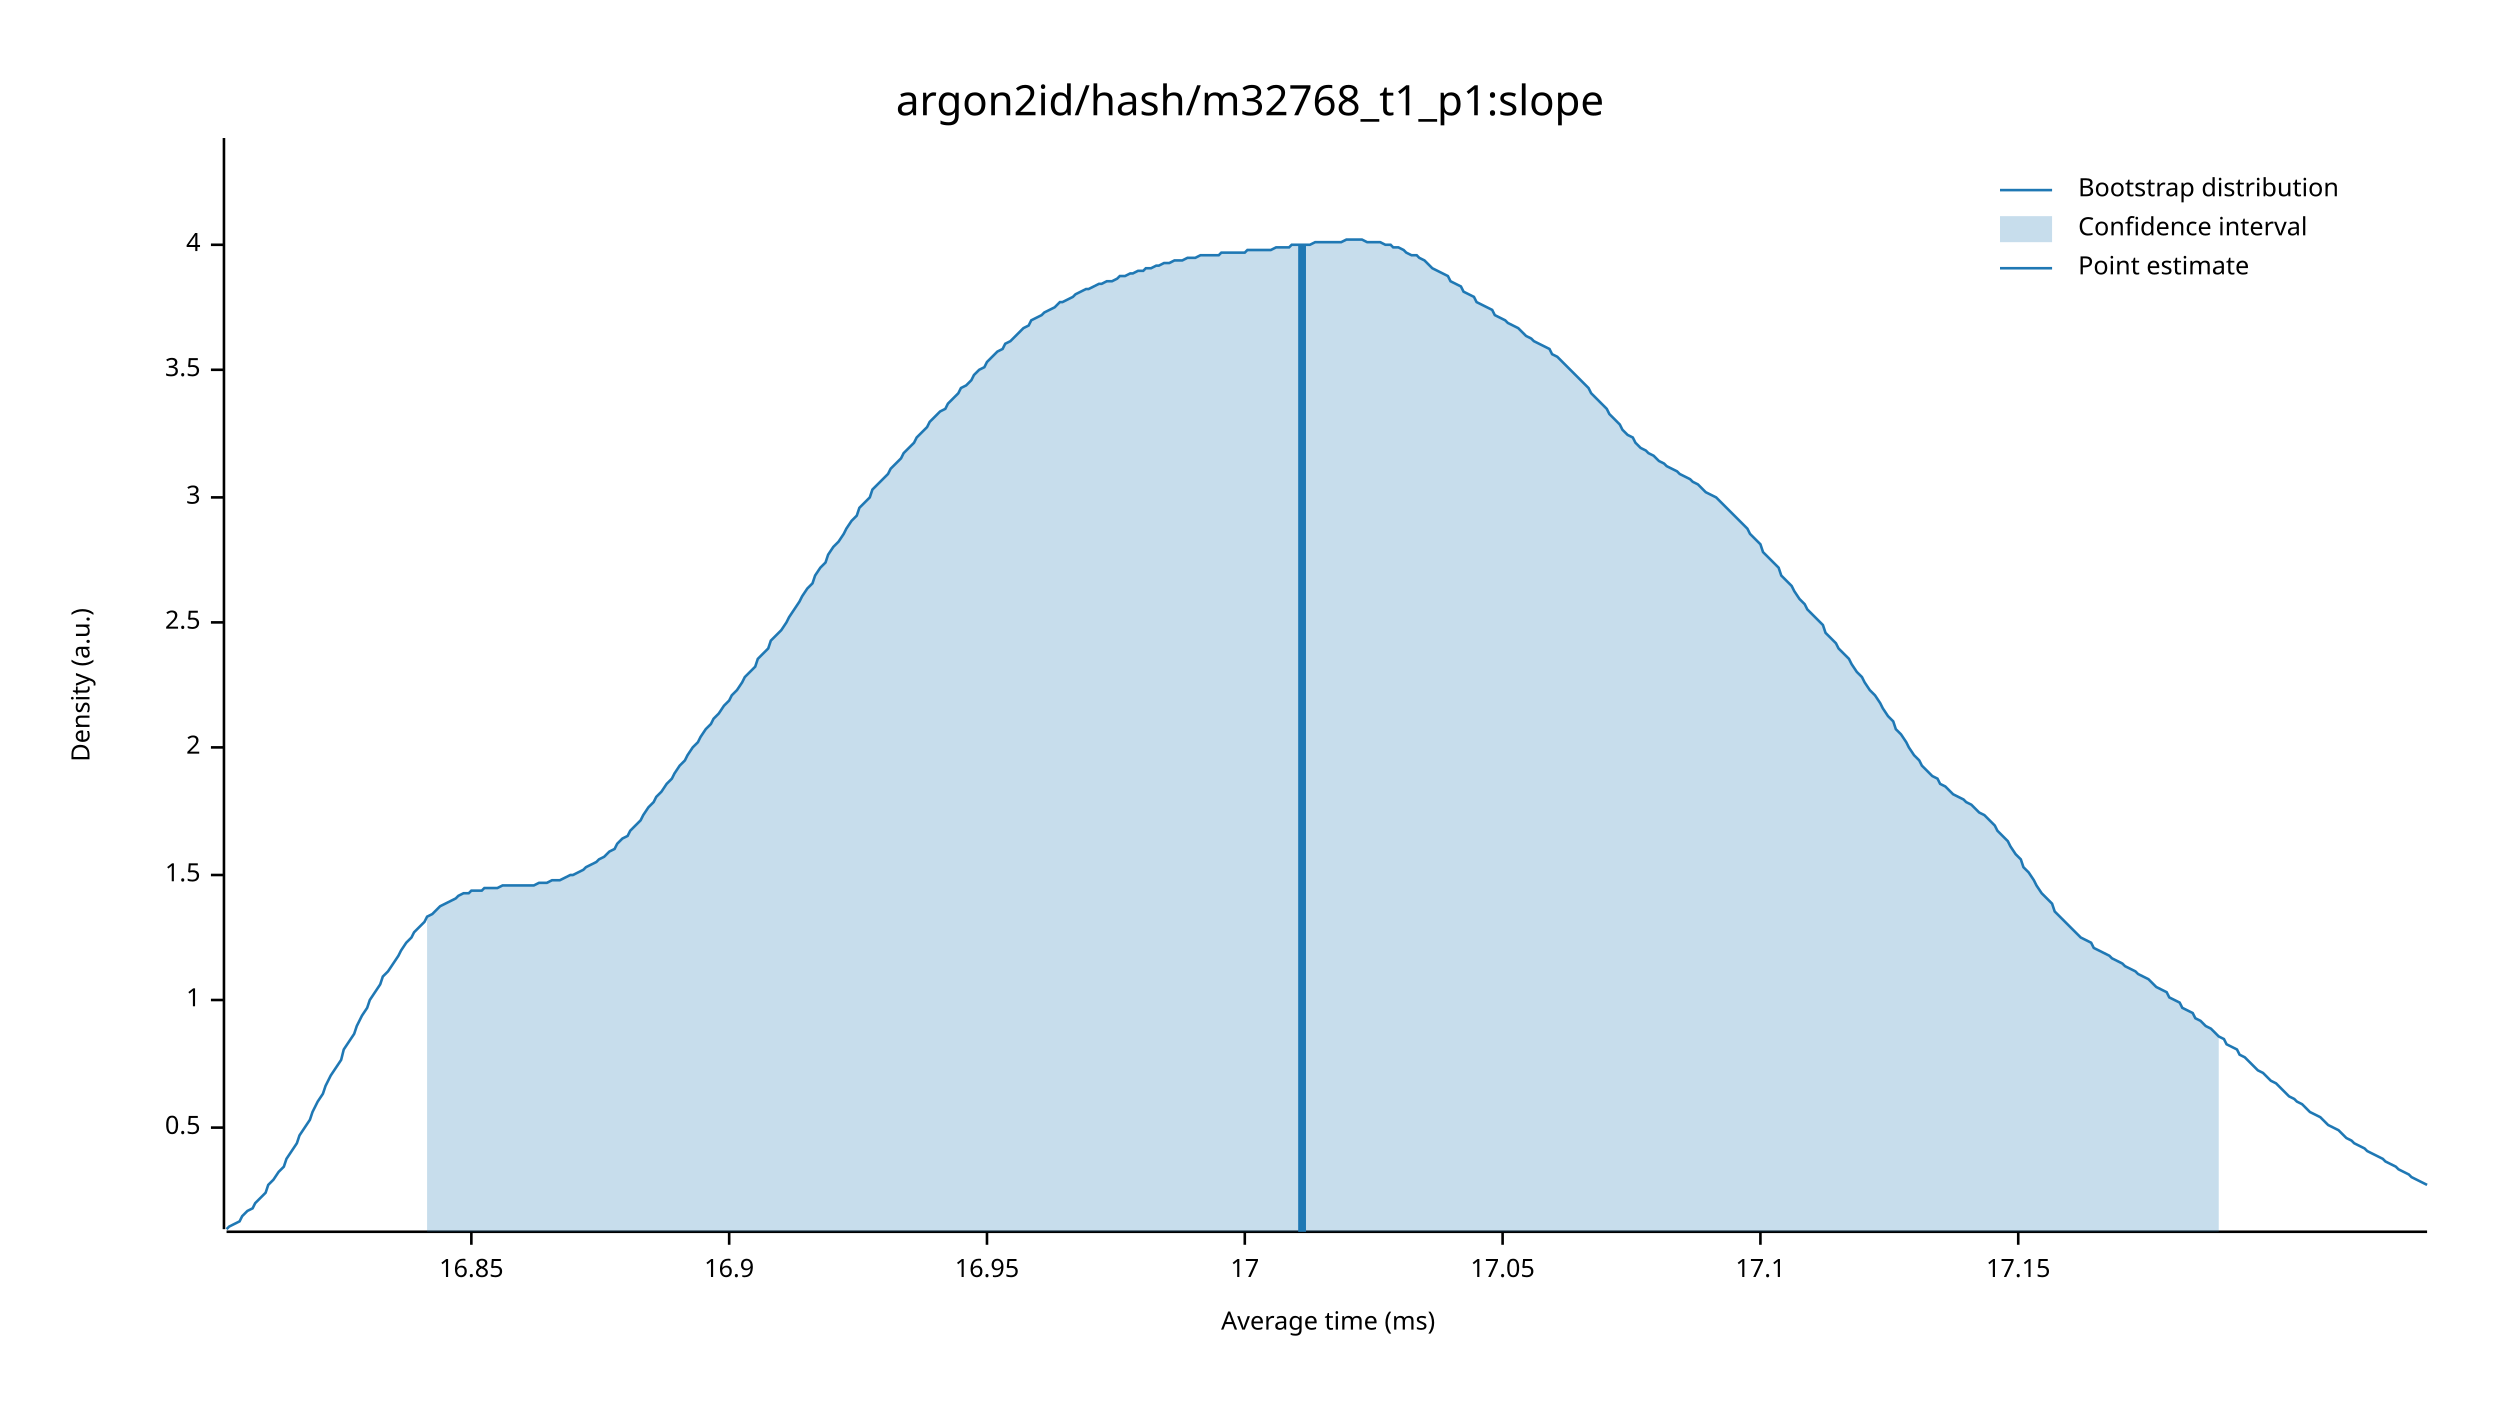
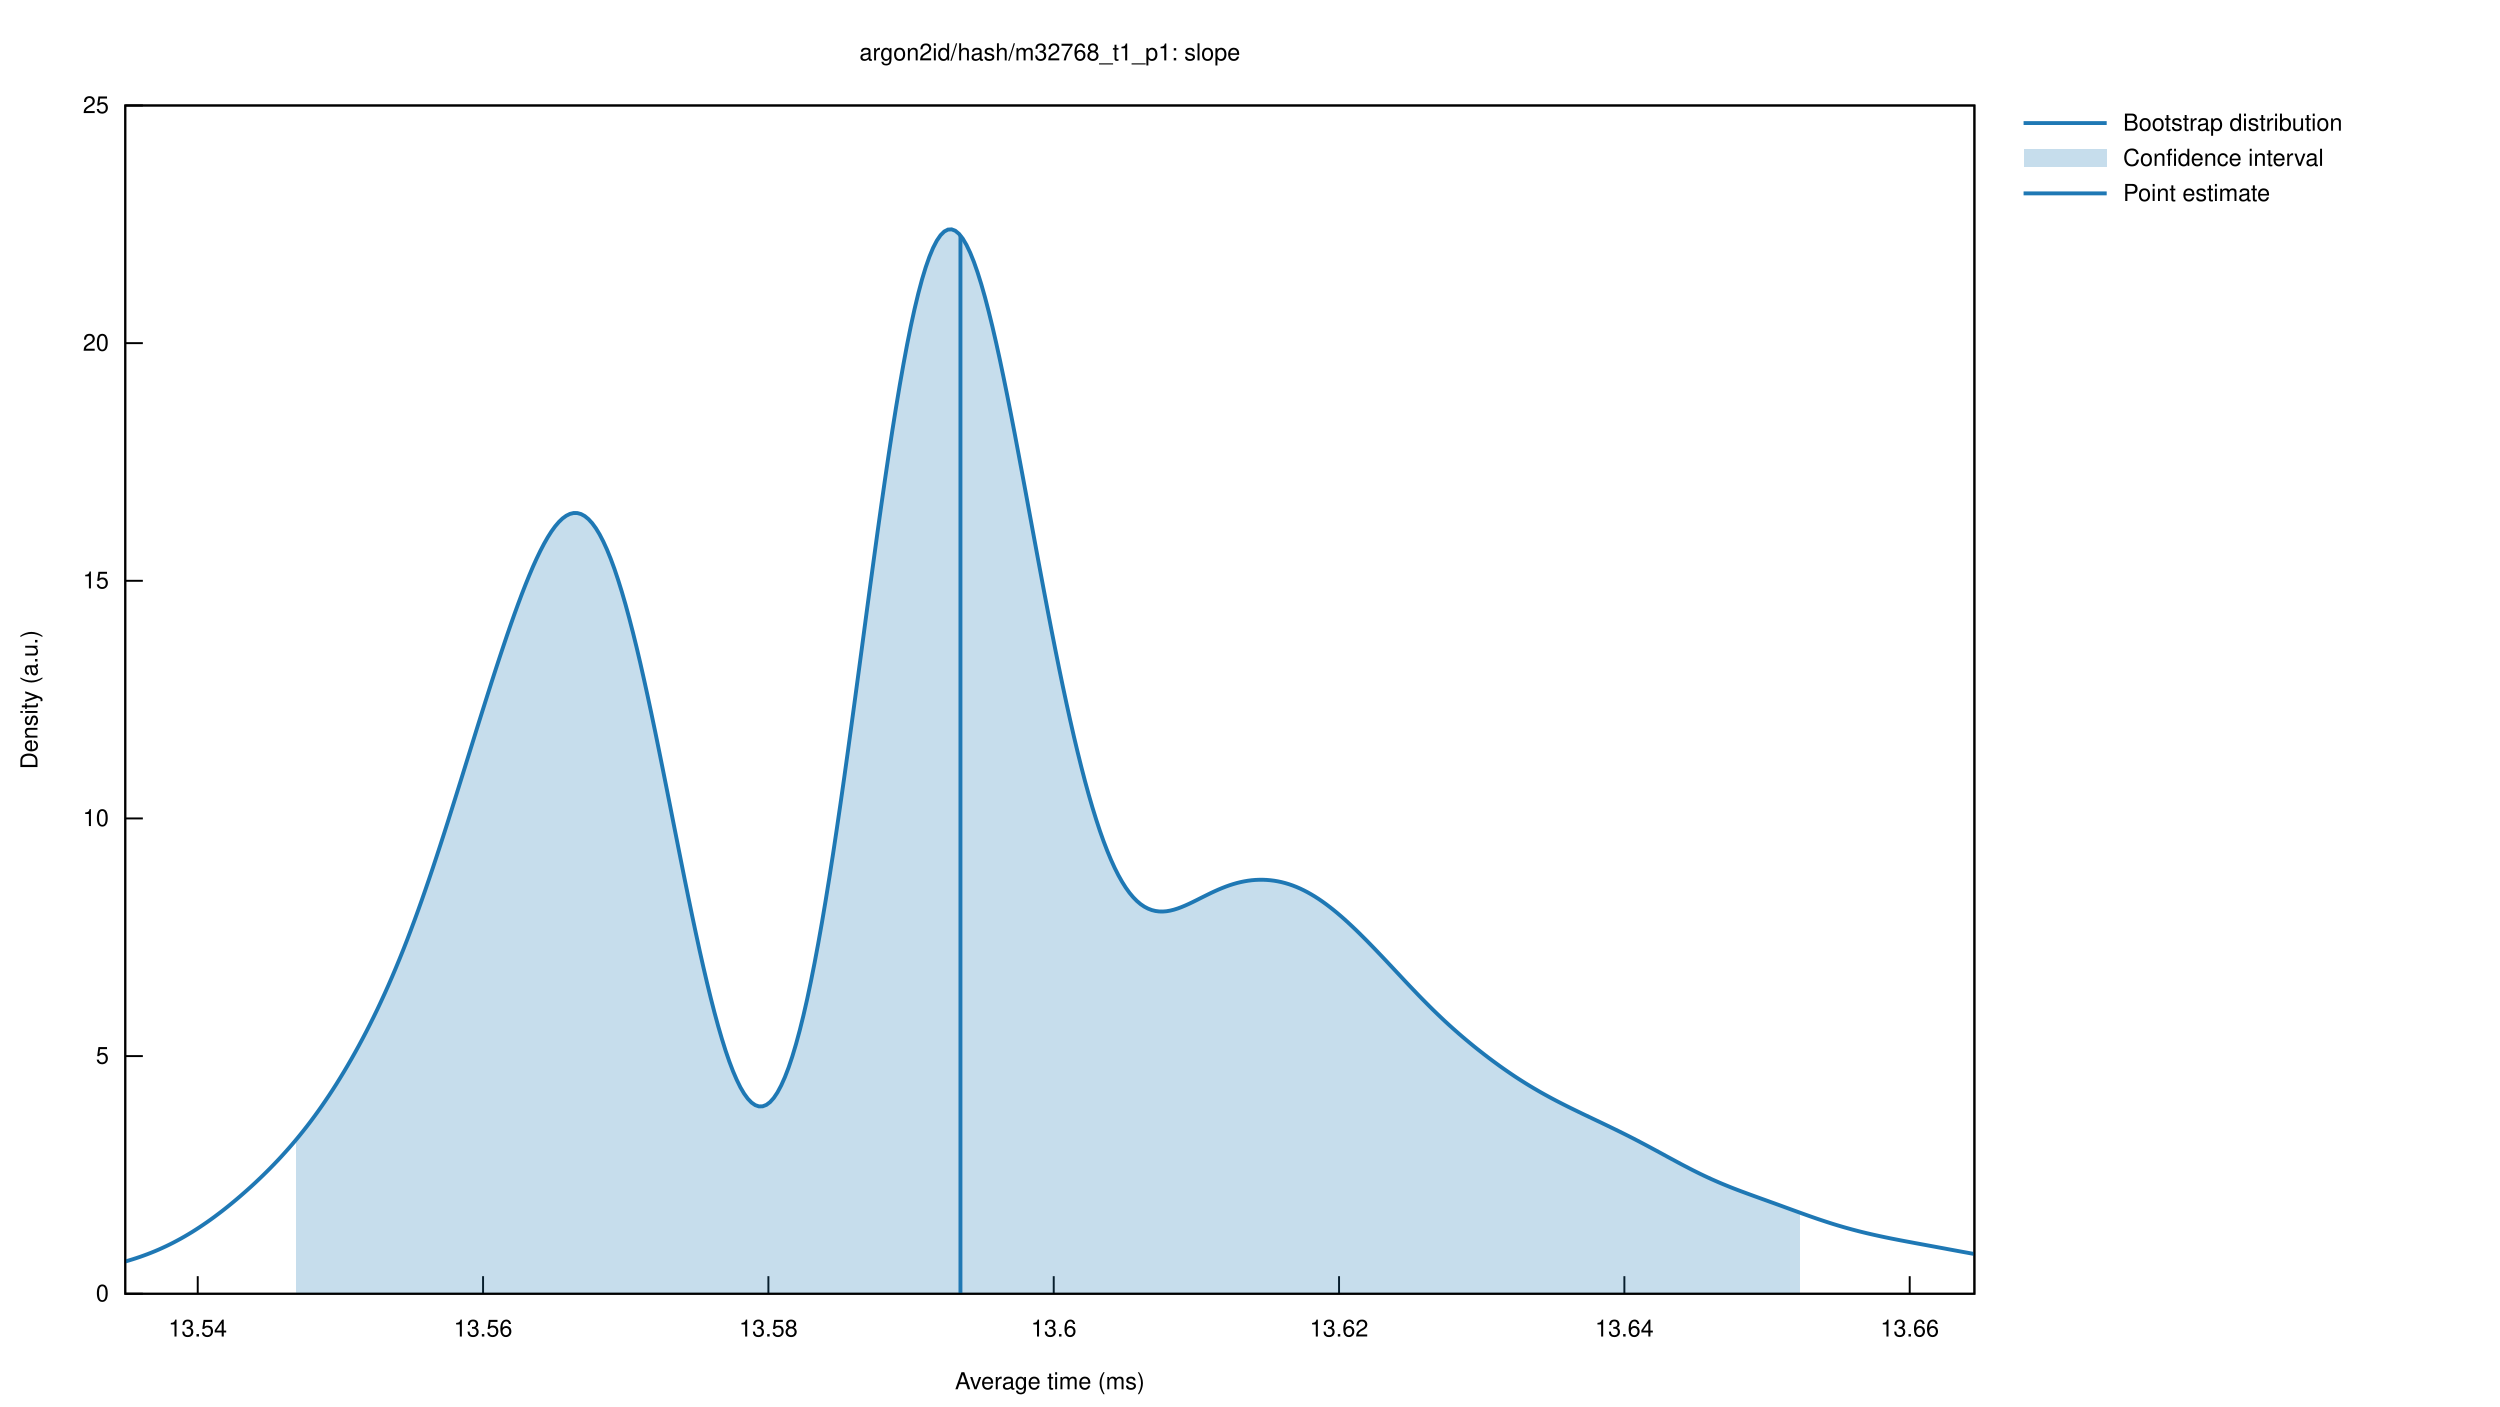
- <svg xmlns="http://www.w3.org/2000/svg" width="960" height="540" viewBox="0 0 960 540">
-   <text x="480" y="32" dy="0.76em" text-anchor="middle" font-family="sans-serif" font-size="16.129" opacity="1" fill="#000000">
- argon2id/hash/m32768_t1_p1:slope
- </text>
-   <text x="27" y="263" dy="0.76em" text-anchor="middle" font-family="sans-serif" font-size="9.677" opacity="1" fill="#000000" transform="rotate(270, 27, 263)">
- Density (a.u.)
- </text>
-   <text x="510" y="513" dy="-0.5ex" text-anchor="middle" font-family="sans-serif" font-size="9.677" opacity="1" fill="#000000">
- Average time (ms)
- </text>
-   <polyline fill="none" opacity="1" stroke="#000000" stroke-width="1" points="86,53 86,472 " />
-   <text x="77" y="433" dy="0.5ex" text-anchor="end" font-family="sans-serif" font-size="9.677" opacity="1" fill="#000000">
- 0.5
- </text>
-   <polyline fill="none" opacity="1" stroke="#000000" stroke-width="1" points="81,433 86,433 " />
-   <text x="77" y="384" dy="0.5ex" text-anchor="end" font-family="sans-serif" font-size="9.677" opacity="1" fill="#000000">
- 1
- </text>
-   <polyline fill="none" opacity="1" stroke="#000000" stroke-width="1" points="81,384 86,384 " />
-   <text x="77" y="336" dy="0.5ex" text-anchor="end" font-family="sans-serif" font-size="9.677" opacity="1" fill="#000000">
- 1.5
- </text>
-   <polyline fill="none" opacity="1" stroke="#000000" stroke-width="1" points="81,336 86,336 " />
-   <text x="77" y="287" dy="0.5ex" text-anchor="end" font-family="sans-serif" font-size="9.677" opacity="1" fill="#000000">
- 2
- </text>
-   <polyline fill="none" opacity="1" stroke="#000000" stroke-width="1" points="81,287 86,287 " />
-   <text x="77" y="239" dy="0.5ex" text-anchor="end" font-family="sans-serif" font-size="9.677" opacity="1" fill="#000000">
- 2.5
- </text>
-   <polyline fill="none" opacity="1" stroke="#000000" stroke-width="1" points="81,239 86,239 " />
-   <text x="77" y="191" dy="0.5ex" text-anchor="end" font-family="sans-serif" font-size="9.677" opacity="1" fill="#000000">
- 3
- </text>
-   <polyline fill="none" opacity="1" stroke="#000000" stroke-width="1" points="81,191 86,191 " />
-   <text x="77" y="142" dy="0.5ex" text-anchor="end" font-family="sans-serif" font-size="9.677" opacity="1" fill="#000000">
- 3.5
- </text>
-   <polyline fill="none" opacity="1" stroke="#000000" stroke-width="1" points="81,142 86,142 " />
-   <text x="77" y="94" dy="0.5ex" text-anchor="end" font-family="sans-serif" font-size="9.677" opacity="1" fill="#000000">
- 4
- </text>
-   <polyline fill="none" opacity="1" stroke="#000000" stroke-width="1" points="81,94 86,94 " />
-   <polyline fill="none" opacity="1" stroke="#000000" stroke-width="1" points="87,473 932,473 " />
-   <text x="181" y="483" dy="0.76em" text-anchor="middle" font-family="sans-serif" font-size="9.677" opacity="1" fill="#000000">
- 16.85
- </text>
-   <polyline fill="none" opacity="1" stroke="#000000" stroke-width="1" points="181,473 181,478 " />
-   <text x="280" y="483" dy="0.76em" text-anchor="middle" font-family="sans-serif" font-size="9.677" opacity="1" fill="#000000">
- 16.9
- </text>
-   <polyline fill="none" opacity="1" stroke="#000000" stroke-width="1" points="280,473 280,478 " />
-   <text x="379" y="483" dy="0.76em" text-anchor="middle" font-family="sans-serif" font-size="9.677" opacity="1" fill="#000000">
- 16.95
- </text>
-   <polyline fill="none" opacity="1" stroke="#000000" stroke-width="1" points="379,473 379,478 " />
-   <text x="478" y="483" dy="0.76em" text-anchor="middle" font-family="sans-serif" font-size="9.677" opacity="1" fill="#000000">
- 17
- </text>
-   <polyline fill="none" opacity="1" stroke="#000000" stroke-width="1" points="478,473 478,478 " />
-   <text x="577" y="483" dy="0.76em" text-anchor="middle" font-family="sans-serif" font-size="9.677" opacity="1" fill="#000000">
- 17.05
- </text>
-   <polyline fill="none" opacity="1" stroke="#000000" stroke-width="1" points="577,473 577,478 " />
-   <text x="676" y="483" dy="0.76em" text-anchor="middle" font-family="sans-serif" font-size="9.677" opacity="1" fill="#000000">
- 17.1
- </text>
-   <polyline fill="none" opacity="1" stroke="#000000" stroke-width="1" points="676,473 676,478 " />
-   <text x="775" y="483" dy="0.76em" text-anchor="middle" font-family="sans-serif" font-size="9.677" opacity="1" fill="#000000">
- 17.15
- </text>
-   <polyline fill="none" opacity="1" stroke="#000000" stroke-width="1" points="775,473 775,478 " />
-   <polyline fill="none" opacity="1" stroke="#1F78B4" stroke-width="1" points="87,472 88,471 90,470 92,469 93,467 95,465 97,464 98,462 100,460 102,458 103,455 105,453 107,450 109,448 110,445 112,442 114,439 115,436 117,433 119,430 120,427 122,423 124,420 125,417 127,413 129,410 131,407 132,403 134,400 136,397 137,394 139,390 141,387 142,384 144,381 146,378 147,375 149,373 151,370 153,367 154,365 156,362 158,360 159,358 161,356 163,354 164,352 166,351 168,349 169,348 171,347 173,346 175,345 176,344 178,343 180,343 181,342 183,342 185,342 186,341 188,341 190,341 191,341 193,340 195,340 197,340 198,340 200,340 202,340 203,340 205,340 207,339 208,339 210,339 212,338 214,338 215,338 217,337 219,336 220,336 222,335 224,334 225,333 227,332 229,331 230,330 232,329 234,327 236,326 237,324 239,322 241,321 242,319 244,317 246,315 247,313 249,310 251,308 252,306 254,304 256,301 258,299 259,297 261,294 263,292 264,290 266,287 268,285 269,283 271,280 273,278 274,276 276,274 278,271 280,269 281,267 283,265 285,262 286,260 288,258 290,256 291,253 293,251 295,249 296,246 298,244 300,242 302,239 303,237 305,234 307,231 308,229 310,226 312,224 313,221 315,218 317,216 318,213 320,210 322,208 324,205 325,203 327,200 329,198 330,195 332,193 334,191 335,188 337,186 339,184 341,182 342,180 344,178 346,176 347,174 349,172 351,170 352,168 354,166 356,164 357,162 359,160 361,158 363,157 364,155 366,153 368,151 369,149 371,148 373,146 374,144 376,142 378,141 379,139 381,137 383,135 385,134 386,132 388,131 390,129 391,128 393,126 395,125 396,123 398,122 400,121 401,120 403,119 405,118 407,116 408,116 410,115 412,114 413,113 415,112 417,111 418,111 420,110 422,109 423,109 425,108 427,108 429,107 430,106 432,106 434,105 435,105 437,104 439,104 440,103 442,103 444,102 445,102 447,101 449,101 451,100 452,100 454,100 456,99 457,99 459,99 461,98 462,98 464,98 466,98 468,98 469,97 471,97 473,97 474,97 476,97 478,97 479,96 481,96 483,96 484,96 486,96 488,96 490,95 491,95 493,95 495,95 496,94 498,94 500,94 501,94 503,94 505,93 506,93 508,93 510,93 512,93 513,93 515,93 517,92 518,92 520,92 522,92 523,92 525,93 527,93 528,93 530,93 532,94 534,94 535,95 537,95 539,96 540,97 542,98 544,98 545,99 547,100 549,102 550,103 552,104 554,105 556,106 557,108 559,109 561,110 562,112 564,113 566,114 567,116 569,117 571,118 573,119 574,121 576,122 578,123 579,124 581,125 583,126 584,127 586,129 588,130 589,131 591,132 593,133 595,134 596,136 598,137 600,139 601,140 603,142 605,144 606,145 608,147 610,149 611,151 613,153 615,155 617,157 618,159 620,161 622,163 623,165 625,167 627,168 628,170 630,172 632,173 633,174 635,175 637,177 639,178 640,179 642,180 644,181 645,182 647,183 649,184 650,185 652,186 654,188 655,189 657,190 659,191 661,193 662,194 664,196 666,198 667,199 669,201 671,203 672,205 674,207 676,209 677,212 679,214 681,216 683,218 684,221 686,223 688,225 689,227 691,230 693,232 694,234 696,236 698,238 700,240 701,243 703,245 705,247 706,249 708,251 710,253 711,255 713,258 715,260 716,262 718,265 720,267 722,270 723,272 725,275 727,277 728,280 730,282 732,285 733,287 735,290 737,292 738,294 740,296 742,298 744,299 745,301 747,302 749,304 750,305 752,306 754,307 755,308 757,309 759,311 760,312 762,313 764,315 766,317 767,319 769,321 771,323 772,325 774,328 776,330 777,333 779,335 781,338 782,340 784,343 786,345 788,347 789,350 791,352 793,354 794,355 796,357 798,359 799,360 801,361 803,362 804,364 806,365 808,366 810,367 811,368 813,369 815,370 816,371 818,372 820,373 821,374 823,375 825,376 827,378 828,379 830,380 832,381 833,383 835,384 837,385 838,387 840,388 842,389 843,391 845,392 847,394 849,395 850,396 852,398 854,399 855,401 857,402 859,403 860,405 862,406 864,408 865,409 867,411 869,412 871,414 872,415 874,416 876,418 877,419 879,421 881,422 882,423 884,424 886,426 887,427 889,428 891,429 893,431 894,432 896,433 898,434 899,435 901,437 903,438 904,439 906,440 908,441 909,442 911,443 913,444 915,445 916,446 918,447 920,448 921,449 923,450 925,451 926,452 928,453 930,454 932,455 " />
-   <polygon opacity="0.25" fill="#1F78B4" points="164,352 166,351 168,349 169,348 171,347 173,346 175,345 176,344 178,343 180,343 181,342 183,342 185,342 186,341 188,341 190,341 191,341 193,340 195,340 197,340 198,340 200,340 202,340 203,340 205,340 207,339 208,339 210,339 212,338 214,338 215,338 217,337 219,336 220,336 222,335 224,334 225,333 227,332 229,331 230,330 232,329 234,327 236,326 237,324 239,322 241,321 242,319 244,317 246,315 247,313 249,310 251,308 252,306 254,304 256,301 258,299 259,297 261,294 263,292 264,290 266,287 268,285 269,283 271,280 273,278 274,276 276,274 278,271 280,269 281,267 283,265 285,262 286,260 288,258 290,256 291,253 293,251 295,249 296,246 298,244 300,242 302,239 303,237 305,234 307,231 308,229 310,226 312,224 313,221 315,218 317,216 318,213 320,210 322,208 324,205 325,203 327,200 329,198 330,195 332,193 334,191 335,188 337,186 339,184 341,182 342,180 344,178 346,176 347,174 349,172 351,170 352,168 354,166 356,164 357,162 359,160 361,158 363,157 364,155 366,153 368,151 369,149 371,148 373,146 374,144 376,142 378,141 379,139 381,137 383,135 385,134 386,132 388,131 390,129 391,128 393,126 395,125 396,123 398,122 400,121 401,120 403,119 405,118 407,116 408,116 410,115 412,114 413,113 415,112 417,111 418,111 420,110 422,109 423,109 425,108 427,108 429,107 430,106 432,106 434,105 435,105 437,104 439,104 440,103 442,103 444,102 445,102 447,101 449,101 451,100 452,100 454,100 456,99 457,99 459,99 461,98 462,98 464,98 466,98 468,98 469,97 471,97 473,97 474,97 476,97 478,97 479,96 481,96 483,96 484,96 486,96 488,96 490,95 491,95 493,95 495,95 496,94 498,94 500,94 501,94 503,94 505,93 506,93 508,93 510,93 512,93 513,93 515,93 517,92 518,92 520,92 522,92 523,92 525,93 527,93 528,93 530,93 532,94 534,94 535,95 537,95 539,96 540,97 542,98 544,98 545,99 547,100 549,102 550,103 552,104 554,105 556,106 557,108 559,109 561,110 562,112 564,113 566,114 567,116 569,117 571,118 573,119 574,121 576,122 578,123 579,124 581,125 583,126 584,127 586,129 588,130 589,131 591,132 593,133 595,134 596,136 598,137 600,139 601,140 603,142 605,144 606,145 608,147 610,149 611,151 613,153 615,155 617,157 618,159 620,161 622,163 623,165 625,167 627,168 628,170 630,172 632,173 633,174 635,175 637,177 639,178 640,179 642,180 644,181 645,182 647,183 649,184 650,185 652,186 654,188 655,189 657,190 659,191 661,193 662,194 664,196 666,198 667,199 669,201 671,203 672,205 674,207 676,209 677,212 679,214 681,216 683,218 684,221 686,223 688,225 689,227 691,230 693,232 694,234 696,236 698,238 700,240 701,243 703,245 705,247 706,249 708,251 710,253 711,255 713,258 715,260 716,262 718,265 720,267 722,270 723,272 725,275 727,277 728,280 730,282 732,285 733,287 735,290 737,292 738,294 740,296 742,298 744,299 745,301 747,302 749,304 750,305 752,306 754,307 755,308 757,309 759,311 760,312 762,313 764,315 766,317 767,319 769,321 771,323 772,325 774,328 776,330 777,333 779,335 781,338 782,340 784,343 786,345 788,347 789,350 791,352 793,354 794,355 796,357 798,359 799,360 801,361 803,362 804,364 806,365 808,366 810,367 811,368 813,369 815,370 816,371 818,372 820,373 821,374 823,375 825,376 827,378 828,379 830,380 832,381 833,383 835,384 837,385 838,387 840,388 842,389 843,391 845,392 847,394 849,395 850,396 852,398 852,473 164,473 " />
-   <polyline fill="none" opacity="1" stroke="#1F78B4" stroke-width="3" points="500,473 500,94 " />
-   <text x="798" y="68" dy="0.76em" text-anchor="start" font-family="sans-serif" font-size="9.677" opacity="1" fill="#000000">
- Bootstrap distribution
- </text>
-   <text x="798" y="83" dy="0.76em" text-anchor="start" font-family="sans-serif" font-size="9.677" opacity="1" fill="#000000">
- Confidence interval
- </text>
-   <text x="798" y="98" dy="0.76em" text-anchor="start" font-family="sans-serif" font-size="9.677" opacity="1" fill="#000000">
- Point estimate
- </text>
-   <polyline fill="none" opacity="1" stroke="#1F78B4" stroke-width="1" points="768,73 788,73 " />
-   <rect x="768" y="83" width="20" height="10" opacity="0.25" fill="#1F78B4" stroke="none" />
-   <polyline fill="none" opacity="1" stroke="#1F78B4" stroke-width="1" points="768,103 788,103 " />
+ <svg xmlns="http://www.w3.org/2000/svg" xmlns:xlink="http://www.w3.org/1999/xlink" viewBox="0 0 1280 720">
+   <g id="gnuplot_canvas">
+     <rect x="0" y="0" width="1280" height="720" fill="none" />
+     <defs>
+       <circle id="gpDot" r="0.5" stroke-width="0.5" stroke="currentColor" />
+       <path id="gpPt0" stroke-width="0.222" stroke="currentColor" d="M-1,0 h2 M0,-1 v2" />
+       <path id="gpPt1" stroke-width="0.222" stroke="currentColor" d="M-1,-1 L1,1 M1,-1 L-1,1" />
+       <path id="gpPt2" stroke-width="0.222" stroke="currentColor" d="M-1,0 L1,0 M0,-1 L0,1 M-1,-1 L1,1 M-1,1 L1,-1" />
+       <rect id="gpPt3" stroke-width="0.222" stroke="currentColor" x="-1" y="-1" width="2" height="2" />
+       <rect id="gpPt4" stroke-width="0.222" stroke="currentColor" fill="currentColor" x="-1" y="-1" width="2" height="2" />
+       <circle id="gpPt5" stroke-width="0.222" stroke="currentColor" cx="0" cy="0" r="1" />
+       <use xlink:href="#gpPt5" id="gpPt6" fill="currentColor" stroke="none" />
+       <path id="gpPt7" stroke-width="0.222" stroke="currentColor" d="M0,-1.33 L-1.33,0.67 L1.33,0.67 z" />
+       <use xlink:href="#gpPt7" id="gpPt8" fill="currentColor" stroke="none" />
+       <use xlink:href="#gpPt7" id="gpPt9" stroke="currentColor" transform="rotate(180)" />
+       <use xlink:href="#gpPt9" id="gpPt10" fill="currentColor" stroke="none" />
+       <use xlink:href="#gpPt3" id="gpPt11" stroke="currentColor" transform="rotate(45)" />
+       <use xlink:href="#gpPt11" id="gpPt12" fill="currentColor" stroke="none" />
+       <path id="gpPt13" stroke-width="0.222" stroke="currentColor" d="M0,1.330 L1.265,0.411 L0.782,-1.067 L-0.782,-1.076 L-1.265,0.411 z" />
+       <use xlink:href="#gpPt13" id="gpPt14" fill="currentColor" stroke="none" />
+       <filter id="textbox" filterUnits="objectBoundingBox" x="0" y="0" height="1" width="1">
+         <feFlood flood-color="white" flood-opacity="1" result="bgnd" />
+         <feComposite in="SourceGraphic" in2="bgnd" operator="atop" />
+       </filter>
+       <filter id="greybox" filterUnits="objectBoundingBox" x="0" y="0" height="1" width="1">
+         <feFlood flood-color="lightgrey" flood-opacity="1" result="grey" />
+         <feComposite in="SourceGraphic" in2="grey" operator="atop" />
+       </filter>
+     </defs>
+     <g fill="none" color="white" stroke="currentColor" stroke-width="1.00" stroke-linecap="butt" stroke-linejoin="miter">
+ </g>
+     <g fill="none" color="black" stroke="currentColor" stroke-width="1.00" stroke-linecap="butt" stroke-linejoin="miter">
+       <path stroke="black" d="M64.14,662.40 L73.14,662.40  " />
+       <g transform="translate(55.75,666.30)" stroke="none" fill="black" font-family="Helvetica" font-size="12.00" text-anchor="end">
+         <text>
+           <tspan font-family="Helvetica"> 0</tspan>
+         </text>
+       </g>
+     </g>
+     <g fill="none" color="black" stroke="currentColor" stroke-width="1.00" stroke-linecap="butt" stroke-linejoin="miter">
+       <path stroke="black" d="M64.14,540.72 L73.14,540.72  " />
+       <g transform="translate(55.75,544.62)" stroke="none" fill="black" font-family="Helvetica" font-size="12.00" text-anchor="end">
+         <text>
+           <tspan font-family="Helvetica"> 5</tspan>
+         </text>
+       </g>
+     </g>
+     <g fill="none" color="black" stroke="currentColor" stroke-width="1.00" stroke-linecap="butt" stroke-linejoin="miter">
+       <path stroke="black" d="M64.14,419.04 L73.14,419.04  " />
+       <g transform="translate(55.75,422.94)" stroke="none" fill="black" font-family="Helvetica" font-size="12.00" text-anchor="end">
+         <text>
+           <tspan font-family="Helvetica"> 10</tspan>
+         </text>
+       </g>
+     </g>
+     <g fill="none" color="black" stroke="currentColor" stroke-width="1.00" stroke-linecap="butt" stroke-linejoin="miter">
+       <path stroke="black" d="M64.14,297.37 L73.14,297.37  " />
+       <g transform="translate(55.75,301.27)" stroke="none" fill="black" font-family="Helvetica" font-size="12.00" text-anchor="end">
+         <text>
+           <tspan font-family="Helvetica"> 15</tspan>
+         </text>
+       </g>
+     </g>
+     <g fill="none" color="black" stroke="currentColor" stroke-width="1.00" stroke-linecap="butt" stroke-linejoin="miter">
+       <path stroke="black" d="M64.14,175.69 L73.14,175.69  " />
+       <g transform="translate(55.75,179.59)" stroke="none" fill="black" font-family="Helvetica" font-size="12.00" text-anchor="end">
+         <text>
+           <tspan font-family="Helvetica"> 20</tspan>
+         </text>
+       </g>
+     </g>
+     <g fill="none" color="black" stroke="currentColor" stroke-width="1.00" stroke-linecap="butt" stroke-linejoin="miter">
+       <path stroke="black" d="M64.14,54.01 L73.14,54.01  " />
+       <g transform="translate(55.75,57.91)" stroke="none" fill="black" font-family="Helvetica" font-size="12.00" text-anchor="end">
+         <text>
+           <tspan font-family="Helvetica"> 25</tspan>
+         </text>
+       </g>
+     </g>
+     <g fill="none" color="black" stroke="currentColor" stroke-width="1.00" stroke-linecap="butt" stroke-linejoin="miter">
+       <path stroke="black" d="M101.24,662.40 L101.24,653.40  " />
+       <g transform="translate(101.24,684.30)" stroke="none" fill="black" font-family="Helvetica" font-size="12.00" text-anchor="middle">
+         <text>
+           <tspan font-family="Helvetica"> 13.54</tspan>
+         </text>
+       </g>
+     </g>
+     <g fill="none" color="black" stroke="currentColor" stroke-width="1.00" stroke-linecap="butt" stroke-linejoin="miter">
+       <path stroke="black" d="M247.33,662.40 L247.33,653.40  " />
+       <g transform="translate(247.33,684.30)" stroke="none" fill="black" font-family="Helvetica" font-size="12.00" text-anchor="middle">
+         <text>
+           <tspan font-family="Helvetica"> 13.56</tspan>
+         </text>
+       </g>
+     </g>
+     <g fill="none" color="black" stroke="currentColor" stroke-width="1.00" stroke-linecap="butt" stroke-linejoin="miter">
+       <path stroke="black" d="M393.42,662.40 L393.42,653.40  " />
+       <g transform="translate(393.42,684.30)" stroke="none" fill="black" font-family="Helvetica" font-size="12.00" text-anchor="middle">
+         <text>
+           <tspan font-family="Helvetica"> 13.58</tspan>
+         </text>
+       </g>
+     </g>
+     <g fill="none" color="black" stroke="currentColor" stroke-width="1.00" stroke-linecap="butt" stroke-linejoin="miter">
+       <path stroke="black" d="M539.51,662.40 L539.51,653.40  " />
+       <g transform="translate(539.51,684.30)" stroke="none" fill="black" font-family="Helvetica" font-size="12.00" text-anchor="middle">
+         <text>
+           <tspan font-family="Helvetica"> 13.6</tspan>
+         </text>
+       </g>
+     </g>
+     <g fill="none" color="black" stroke="currentColor" stroke-width="1.00" stroke-linecap="butt" stroke-linejoin="miter">
+       <path stroke="black" d="M685.59,662.40 L685.59,653.40  " />
+       <g transform="translate(685.59,684.30)" stroke="none" fill="black" font-family="Helvetica" font-size="12.00" text-anchor="middle">
+         <text>
+           <tspan font-family="Helvetica"> 13.62</tspan>
+         </text>
+       </g>
+     </g>
+     <g fill="none" color="black" stroke="currentColor" stroke-width="1.00" stroke-linecap="butt" stroke-linejoin="miter">
+       <path stroke="black" d="M831.68,662.40 L831.68,653.40  " />
+       <g transform="translate(831.68,684.30)" stroke="none" fill="black" font-family="Helvetica" font-size="12.00" text-anchor="middle">
+         <text>
+           <tspan font-family="Helvetica"> 13.64</tspan>
+         </text>
+       </g>
+     </g>
+     <g fill="none" color="black" stroke="currentColor" stroke-width="1.00" stroke-linecap="butt" stroke-linejoin="miter">
+       <path stroke="black" d="M977.77,662.40 L977.77,653.40  " />
+       <g transform="translate(977.77,684.30)" stroke="none" fill="black" font-family="Helvetica" font-size="12.00" text-anchor="middle">
+         <text>
+           <tspan font-family="Helvetica"> 13.66</tspan>
+         </text>
+       </g>
+     </g>
+     <g fill="none" color="black" stroke="currentColor" stroke-width="1.00" stroke-linecap="butt" stroke-linejoin="miter">
+ </g>
+     <g fill="none" color="black" stroke="currentColor" stroke-width="1.00" stroke-linecap="butt" stroke-linejoin="miter">
+       <path stroke="black" d="M64.14,54.01 L64.14,662.40 L1010.90,662.40 L1010.90,54.01 L64.14,54.01 Z  " />
+     </g>
+     <g fill="none" color="black" stroke="currentColor" stroke-width="1.00" stroke-linecap="butt" stroke-linejoin="miter">
+ </g>
+     <g id="gnuplot_plot_1">
+       <g fill="none" color="white" stroke="black" stroke-width="2.00" stroke-linecap="butt" stroke-linejoin="miter">
+ </g>
+       <g fill="none" color="black" stroke="currentColor" stroke-width="2.00" stroke-linecap="butt" stroke-linejoin="miter">
+         <g transform="translate(1087.02,66.91)" stroke="none" fill="black" font-family="Helvetica" font-size="12.00" text-anchor="start">
+           <text>
+             <tspan font-family="Helvetica">Bootstrap distribution</tspan>
+           </text>
+         </g>
+       </g>
+       <g fill="none" color="black" stroke="currentColor" stroke-width="2.00" stroke-linecap="butt" stroke-linejoin="miter">
+         <path stroke="rgb( 31, 120, 180)" d="M1036.07,63.01 L1078.63,63.01 M64.14,645.89 L66.04,645.33 L67.93,644.75 L69.83,644.14 L71.73,643.50 L73.63,642.82   L75.52,642.12 L77.42,641.38 L79.32,640.61 L81.22,639.80 L83.11,638.95 L85.01,638.07 L86.91,637.15 L88.81,636.19   L90.70,635.19 L92.60,634.16 L94.50,633.08 L96.39,631.97 L98.29,630.82 L100.19,629.62 L102.09,628.39 L103.98,627.12   L105.88,625.82 L107.78,624.48 L109.68,623.10 L111.57,621.68 L113.47,620.24 L115.37,618.75 L117.26,617.24 L119.16,615.68   L121.06,614.10 L122.96,612.48 L124.85,610.83 L126.75,609.15 L128.65,607.44 L130.55,605.69 L132.44,603.90 L134.34,602.08   L136.24,600.22 L138.14,598.32 L140.03,596.38 L141.93,594.40 L143.83,592.37 L145.72,590.29 L147.62,588.17 L149.52,585.99   L151.42,583.75 L153.31,581.46 L155.21,579.10 L157.11,576.69 L159.01,574.21 L160.90,571.66 L162.80,569.05 L164.70,566.36   L166.59,563.61 L168.49,560.79 L170.39,557.89 L172.29,554.92 L174.18,551.87 L176.08,548.75 L177.98,545.55 L179.88,542.27   L181.77,538.91 L183.67,535.47 L185.57,531.93 L187.47,528.31 L189.36,524.59 L191.26,520.78 L193.16,516.87 L195.05,512.85   L196.95,508.72 L198.85,504.48 L200.75,500.12 L202.64,495.65 L204.54,491.05 L206.44,486.34 L208.34,481.50 L210.23,476.53   L212.13,471.45 L214.03,466.25 L215.93,460.93 L217.82,455.50 L219.72,449.97 L221.62,444.34 L223.51,438.62 L225.41,432.82   L227.31,426.94 L229.21,421.00 L231.10,415.01 L233.00,408.97 L234.90,402.90 L236.80,396.81 L238.69,390.70 L240.59,384.59   L242.49,378.48 L244.38,372.39 L246.28,366.33 L248.18,360.30 L250.08,354.31 L251.97,348.37 L253.87,342.50 L255.77,336.71   L257.67,331.00 L259.56,325.39 L261.46,319.89 L263.36,314.52 L265.26,309.30 L267.15,304.24 L269.05,299.36 L270.95,294.68   L272.84,290.22 L274.74,286.01 L276.64,282.07 L278.54,278.42 L280.43,275.10 L282.33,272.11 L284.23,269.49 L286.13,267.26   L288.02,265.44 L289.92,264.06 L291.82,263.12 L293.72,262.66 L295.61,262.69 L297.51,263.21 L299.41,264.25 L301.30,265.80   L303.20,267.88 L305.10,270.48 L307.00,273.61 L308.89,277.26 L310.79,281.43 L312.69,286.10 L314.59,291.27 L316.48,296.91   L318.38,303.01 L320.28,309.56 L322.17,316.52 L324.07,323.87 L325.97,331.59 L327.87,339.65 L329.76,348.02 L331.66,356.66   L333.56,365.55 L335.46,374.64 L337.35,383.91 L339.25,393.32 L341.15,402.83 L343.05,412.41 L344.94,422.01 L346.84,431.59   L348.74,441.13 L350.63,450.58 L352.53,459.90 L354.43,469.06 L356.33,478.01 L358.22,486.72 L360.12,495.15 L362.02,503.27   L363.92,511.04 L365.81,518.42 L367.71,525.38 L369.61,531.89 L371.50,537.93 L373.40,543.45 L375.30,548.44 L377.20,552.86   L379.09,556.71 L380.99,559.94 L382.89,562.55 L384.79,564.52 L386.68,565.83 L388.58,566.48 L390.48,566.43 L392.38,565.70   L394.27,564.28 L396.17,562.15 L398.07,559.31 L399.96,555.77 L401.86,551.52 L403.76,546.58 L405.66,540.94 L407.55,534.61   L409.45,527.61 L411.35,519.94 L413.25,511.63 L415.14,502.68 L417.04,493.13 L418.94,482.99 L420.84,472.29 L422.73,461.07   L424.63,449.34 L426.53,437.16 L428.42,424.56 L430.32,411.58 L432.22,398.27 L434.12,384.67 L436.01,370.85 L437.91,356.85   L439.81,342.73 L441.71,328.55 L443.60,314.37 L445.50,300.26 L447.40,286.27 L449.29,272.48 L451.19,258.93 L453.09,245.70   L454.99,232.85 L456.88,220.44 L458.78,208.52 L460.68,197.15 L462.58,186.38 L464.47,176.26 L466.37,166.84 L468.27,158.15   L470.17,150.24 L472.06,143.14 L473.96,136.86 L475.86,131.44 L477.75,126.89 L479.65,123.22 L481.55,120.44 L483.45,118.55   L485.34,117.55 L487.24,117.43 L489.14,118.17 L491.04,119.76 L492.93,122.17 L494.83,125.39 L496.73,129.37 L498.63,134.08   L500.52,139.48 L502.42,145.54 L504.32,152.22 L506.21,159.45 L508.11,167.20 L510.01,175.43 L511.91,184.07 L513.80,193.09   L515.70,202.42 L517.60,212.04 L519.50,221.87 L521.39,231.89 L523.29,242.04 L525.19,252.27 L527.08,262.56 L528.98,272.85   L530.88,283.12 L532.78,293.32 L534.67,303.41 L536.57,313.38 L538.47,323.18 L540.37,332.80 L542.26,342.19 L544.16,351.35   L546.06,360.24 L547.96,368.84 L549.85,377.13 L551.75,385.11 L553.65,392.74 L555.54,400.02 L557.44,406.93 L559.34,413.46   L561.24,419.60 L563.13,425.35 L565.03,430.71 L566.93,435.66 L568.83,440.21 L570.72,444.37 L572.62,448.13 L574.52,451.50   L576.41,454.50 L578.31,457.13 L580.21,459.40 L582.11,461.33 L584.00,462.93 L585.90,464.22 L587.80,465.22 L589.70,465.95   L591.59,466.42 L593.49,466.67 L595.39,466.70 L597.29,466.55 L599.18,466.22 L601.08,465.75 L602.98,465.15 L604.87,464.45   L606.77,463.66 L608.67,462.81 L610.57,461.90 L612.46,460.97 L614.36,460.01 L616.26,459.06 L618.16,458.12 L620.05,457.19   L621.95,456.31 L623.85,455.46 L625.75,454.67 L627.64,453.93 L629.54,453.25 L631.44,452.64 L633.33,452.10 L635.23,451.63   L637.13,451.24 L639.03,450.92 L640.92,450.68 L642.82,450.52 L644.72,450.44 L646.62,450.44 L648.51,450.52 L650.41,450.68   L652.31,450.92 L654.20,451.24 L656.10,451.64 L658.00,452.13 L659.90,452.70 L661.79,453.35 L663.69,454.09 L665.59,454.91   L667.49,455.82 L669.38,456.80 L671.28,457.87 L673.18,459.01 L675.08,460.23 L676.97,461.52 L678.87,462.89 L680.77,464.33   L682.66,465.82 L684.56,467.38 L686.46,469.00 L688.36,470.67 L690.25,472.39 L692.15,474.16 L694.05,475.96 L695.95,477.81   L697.84,479.69 L699.74,481.59 L701.64,483.53 L703.54,485.49 L705.43,487.46 L707.33,489.46 L709.23,491.46 L711.12,493.48   L713.02,495.50 L714.92,497.53 L716.82,499.55 L718.71,501.58 L720.61,503.59 L722.51,505.59 L724.41,507.58 L726.30,509.55   L728.20,511.50 L730.10,513.42 L731.99,515.32 L733.89,517.20 L735.79,519.04 L737.69,520.85 L739.58,522.64 L741.48,524.39   L743.38,526.11 L745.28,527.79 L747.17,529.45 L749.07,531.08 L750.97,532.68 L752.87,534.25 L754.76,535.80 L756.66,537.32   L758.56,538.81 L760.45,540.28 L762.35,541.73 L764.25,543.15 L766.15,544.54 L768.04,545.92 L769.94,547.26 L771.84,548.58   L773.74,549.88 L775.63,551.15 L777.53,552.39 L779.43,553.60 L781.32,554.79 L783.22,555.95 L785.12,557.09 L787.02,558.20   L788.91,559.29 L790.81,560.35 L792.71,561.39 L794.61,562.42 L796.50,563.42 L798.40,564.40 L800.30,565.37 L802.20,566.33   L804.09,567.27 L805.99,568.20 L807.89,569.12 L809.78,570.04 L811.68,570.95 L813.58,571.85 L815.48,572.76 L817.37,573.66   L819.27,574.56 L821.17,575.47 L823.07,576.38 L824.96,577.30 L826.86,578.22 L828.76,579.15 L830.66,580.09 L832.55,581.03   L834.45,581.99 L836.35,582.96 L838.24,583.94 L840.14,584.94 L842.04,585.94 L843.94,586.95 L845.83,587.97 L847.73,588.99   L849.63,590.02 L851.53,591.05 L853.42,592.09 L855.32,593.12 L857.22,594.14 L859.11,595.16 L861.01,596.18 L862.91,597.17   L864.81,598.16 L866.70,599.13 L868.60,600.08 L870.50,601.02 L872.40,601.93 L874.29,602.82 L876.19,603.69 L878.09,604.53   L879.99,605.36 L881.88,606.16 L883.78,606.94 L885.68,607.71 L887.57,608.46 L889.47,609.19 L891.37,609.91 L893.27,610.61   L895.16,611.31 L897.06,612.00 L898.96,612.69 L900.86,613.38 L902.75,614.06 L904.65,614.74 L906.55,615.43 L908.45,616.11   L910.34,616.80 L912.24,617.49 L914.14,618.19 L916.03,618.88 L917.93,619.57 L919.83,620.26 L921.73,620.95 L923.62,621.63   L925.52,622.31 L927.42,622.98 L929.32,623.64 L931.21,624.29 L933.11,624.92 L935.01,625.55 L936.90,626.16 L938.80,626.76   L940.70,627.34 L942.60,627.90 L944.49,628.45 L946.39,628.98 L948.29,629.50 L950.19,630.00 L952.08,630.49 L953.98,630.96   L955.88,631.42 L957.78,631.86 L959.67,632.29 L961.57,632.71 L963.47,633.12 L965.36,633.52 L967.26,633.91 L969.16,634.29   L971.06,634.66 L972.95,635.03 L974.85,635.39 L976.75,635.75 L978.65,636.10 L980.54,636.46 L982.44,636.81 L984.34,637.16   L986.23,637.51 L988.13,637.86 L990.03,638.21 L991.93,638.56 L993.82,638.91 L995.72,639.26 L997.62,639.62 L999.52,639.97   L1001.41,640.32 L1003.31,640.67 L1005.21,641.02 L1007.11,641.36 L1009.00,641.71 L1010.90,642.05  " />
+       </g>
+     </g>
+     <g id="gnuplot_plot_2">
+       <g fill="none" color="white" stroke="rgb( 31, 120, 180)" stroke-width="1.00" stroke-linecap="butt" stroke-linejoin="miter">
+ </g>
+       <g fill="none" color="black" stroke="currentColor" stroke-width="1.00" stroke-linecap="butt" stroke-linejoin="miter">
+         <g transform="translate(1087.02,84.91)" stroke="none" fill="black" font-family="Helvetica" font-size="12.00" text-anchor="start">
+           <text>
+             <tspan font-family="Helvetica">Confidence interval</tspan>
+           </text>
+         </g>
+       </g>
+       <g fill="none" color="black" stroke="currentColor" stroke-width="1.00" stroke-linecap="butt" stroke-linejoin="miter">
+         <g stroke="none" shape-rendering="crispEdges">
+           <polygon fill="rgb( 31, 120, 180)" fill-opacity="0.25" points="1036.07,85.51 1078.63,85.51 1078.63,76.51 1036.07,76.51 " />
+           <polygon fill="rgb( 31, 120, 180)" fill-opacity="0.25" points="151.42,583.75 153.31,581.46 155.21,579.10 157.11,576.69 159.01,574.21 160.90,571.66 162.80,569.05 164.70,566.36 166.59,563.61 168.49,560.79 170.39,557.89 172.29,554.92 174.18,551.87 176.08,548.75 177.98,545.55 179.88,542.27 181.77,538.91 183.67,535.47 185.57,531.93 187.47,528.31 189.36,524.59 191.26,520.78 193.16,516.87 195.05,512.85 196.95,508.72 198.85,504.48 200.75,500.12 202.64,495.65 204.54,491.05 206.44,486.34 208.34,481.50 210.23,476.53 212.13,471.45 214.03,466.25 215.93,460.93 217.82,455.50 219.72,449.97 221.62,444.34 223.51,438.62 225.41,432.82 227.31,426.94 229.21,421.00 231.10,415.01 233.00,408.97 234.90,402.90 236.80,396.81 238.69,390.70 240.59,384.59 242.49,378.48 244.38,372.39 246.28,366.33 248.18,360.30 250.08,354.31 251.97,348.37 253.87,342.50 255.77,336.71 257.67,331.00 259.56,325.39 261.46,319.89 263.36,314.52 265.26,309.30 267.15,304.24 269.05,299.36 270.95,294.68 272.84,290.22 274.74,286.01 276.64,282.07 278.54,278.42 280.43,275.10 282.33,272.11 284.23,269.49 286.13,267.26 288.02,265.44 289.92,264.06 291.82,263.12 293.72,262.66 295.61,262.69 297.51,263.21 299.41,264.25 301.30,265.80 303.20,267.88 305.10,270.48 307.00,273.61 308.89,277.26 310.79,281.43 312.69,286.10 314.59,291.27 316.48,296.91 318.38,303.01 320.28,309.56 322.17,316.52 324.07,323.87 325.97,331.59 327.87,339.65 329.76,348.02 331.66,356.66 333.56,365.55 335.46,374.64 337.35,383.91 339.25,393.32 341.15,402.83 343.05,412.41 344.94,422.01 346.84,431.59 348.74,441.13 350.63,450.58 352.53,459.90 354.43,469.06 356.33,478.01 358.22,486.72 360.12,495.15 362.02,503.27 363.92,511.04 365.81,518.42 367.71,525.38 369.61,531.89 371.50,537.93 373.40,543.45 375.30,548.44 377.20,552.86 379.09,556.71 380.99,559.94 382.89,562.55 384.79,564.52 386.68,565.83 388.58,566.48 390.48,566.43 392.38,565.70 394.27,564.28 396.17,562.15 398.07,559.31 399.96,555.77 401.86,551.52 403.76,546.58 405.66,540.94 407.55,534.61 409.45,527.61 411.35,519.94 413.25,511.63 415.14,502.68 417.04,493.13 418.94,482.99 420.84,472.29 422.73,461.07 424.63,449.34 426.53,437.16 428.42,424.56 430.32,411.58 432.22,398.27 434.12,384.67 436.01,370.85 437.91,356.85 439.81,342.73 441.71,328.55 443.60,314.37 445.50,300.26 447.40,286.27 449.29,272.48 451.19,258.93 453.09,245.70 454.99,232.85 456.88,220.44 458.78,208.52 460.68,197.15 462.58,186.38 464.47,176.26 466.37,166.84 468.27,158.15 470.17,150.24 472.06,143.14 473.96,136.86 475.86,131.44 477.75,126.89 479.65,123.22 481.55,120.44 483.45,118.55 485.34,117.55 487.24,117.43 489.14,118.17 491.04,119.76 492.93,122.17 494.83,125.39 496.73,129.37 498.63,134.08 500.52,139.48 502.42,145.54 504.32,152.22 506.21,159.45 508.11,167.20 510.01,175.43 511.91,184.07 513.80,193.09 515.70,202.42 517.60,212.04 519.50,221.87 521.39,231.89 523.29,242.04 525.19,252.27 527.08,262.56 528.98,272.85 530.88,283.12 532.78,293.32 534.67,303.41 536.57,313.38 538.47,323.18 540.37,332.80 542.26,342.19 544.16,351.35 546.06,360.24 547.96,368.84 549.85,377.13 551.75,385.11 553.65,392.74 555.54,400.02 557.44,406.93 559.34,413.46 561.24,419.60 563.13,425.35 565.03,430.71 566.93,435.66 568.83,440.21 570.72,444.37 572.62,448.13 574.52,451.50 576.41,454.50 578.31,457.13 580.21,459.40 582.11,461.33 584.00,462.93 585.90,464.22 587.80,465.22 589.70,465.95 591.59,466.42 593.49,466.67 595.39,466.70 597.29,466.55 599.18,466.22 601.08,465.75 602.98,465.15 604.87,464.45 606.77,463.66 608.67,462.81 610.57,461.90 612.46,460.97 614.36,460.01 616.26,459.06 618.16,458.12 620.05,457.19 621.95,456.31 623.85,455.46 625.75,454.67 627.64,453.93 629.54,453.25 631.44,452.64 633.33,452.10 635.23,451.63 637.13,451.24 639.03,450.92 640.92,450.68 642.82,450.52 644.72,450.44 646.62,450.44 648.51,450.52 650.41,450.68 652.31,450.92 654.20,451.24 656.10,451.64 658.00,452.13 659.90,452.70 661.79,453.35 663.69,454.09 665.59,454.91 667.49,455.82 669.38,456.80 671.28,457.87 673.18,459.01 675.08,460.23 676.97,461.52 678.87,462.89 680.77,464.33 682.66,465.82 684.56,467.38 686.46,469.00 688.36,470.67 690.25,472.39 692.15,474.16 694.05,475.96 695.95,477.81 697.84,479.69 699.74,481.59 701.64,483.53 703.54,485.49 705.43,487.46 707.33,489.46 709.23,491.46 711.12,493.48 713.02,495.50 714.92,497.53 716.82,499.55 718.71,501.58 720.61,503.59 722.51,505.59 724.41,507.58 726.30,509.55 728.20,511.50 730.10,513.42 731.99,515.32 733.89,517.20 735.79,519.04 737.69,520.85 739.58,522.64 741.48,524.39 743.38,526.11 745.28,527.79 747.17,529.45 749.07,531.08 750.97,532.68 752.87,534.25 754.76,535.80 756.66,537.32 758.56,538.81 760.45,540.28 762.35,541.73 764.25,543.15 766.15,544.54 768.04,545.92 769.94,547.26 771.84,548.58 773.74,549.88 775.63,551.15 777.53,552.39 779.43,553.60 781.32,554.79 783.22,555.95 785.12,557.09 787.02,558.20 788.91,559.29 790.81,560.35 792.71,561.39 794.61,562.42 796.50,563.42 798.40,564.40 800.30,565.37 802.20,566.33 804.09,567.27 805.99,568.20 807.89,569.12 809.78,570.04 811.68,570.95 813.58,571.85 815.48,572.76 817.37,573.66 819.27,574.56 821.17,575.47 823.07,576.38 824.96,577.30 826.86,578.22 828.76,579.15 830.66,580.09 832.55,581.03 834.45,581.99 836.35,582.96 838.24,583.94 840.14,584.94 842.04,585.94 843.94,586.95 845.83,587.97 847.73,588.99 849.63,590.02 851.53,591.05 853.42,592.09 855.32,593.12 857.22,594.14 859.11,595.16 861.01,596.18 862.91,597.17 864.81,598.16 866.70,599.13 868.60,600.08 870.50,601.02 872.40,601.93 874.29,602.82 876.19,603.69 878.09,604.53 879.99,605.36 881.88,606.16 883.78,606.94 885.68,607.71 887.57,608.46 889.47,609.19 891.37,609.91 893.27,610.61 895.16,611.31 897.06,612.00 898.96,612.69 900.86,613.38 902.75,614.06 904.65,614.74 906.55,615.43 908.45,616.11 910.34,616.80 912.24,617.49 914.14,618.19 916.03,618.88 917.93,619.57 919.83,620.26 921.73,620.95 921.73,662.40 919.83,662.40 917.93,662.40 916.03,662.40 914.14,662.40 912.24,662.40 910.34,662.40 908.45,662.40 906.55,662.40 904.65,662.40 902.75,662.40 900.86,662.40 898.96,662.40 897.06,662.40 895.16,662.40 893.27,662.40 891.37,662.40 889.47,662.40 887.57,662.40 885.68,662.40 883.78,662.40 881.88,662.40 879.99,662.40 878.09,662.40 876.19,662.40 874.29,662.40 872.40,662.40 870.50,662.40 868.60,662.40 866.70,662.40 864.81,662.40 862.91,662.40 861.01,662.40 859.11,662.40 857.22,662.40 855.32,662.40 853.42,662.40 851.53,662.40 849.63,662.40 847.73,662.40 845.83,662.40 843.94,662.40 842.04,662.40 840.14,662.40 838.24,662.40 836.35,662.40 834.45,662.40 832.55,662.40 830.66,662.40 828.76,662.40 826.86,662.40 824.96,662.40 823.07,662.40 821.17,662.40 819.27,662.40 817.37,662.40 815.48,662.40 813.58,662.40 811.68,662.40 809.78,662.40 807.89,662.40 805.99,662.40 804.09,662.40 802.20,662.40 800.30,662.40 798.40,662.40 796.50,662.40 794.61,662.40 792.71,662.40 790.81,662.40 788.91,662.40 787.02,662.40 785.12,662.40 783.22,662.40 781.32,662.40 779.43,662.40 777.53,662.40 775.63,662.40 773.74,662.40 771.84,662.40 769.94,662.40 768.04,662.40 766.15,662.40 764.25,662.40 762.35,662.40 760.45,662.40 758.56,662.40 756.66,662.40 754.76,662.40 752.87,662.40 750.97,662.40 749.07,662.40 747.17,662.40 745.28,662.40 743.38,662.40 741.48,662.40 739.58,662.40 737.69,662.40 735.79,662.40 733.89,662.40 731.99,662.40 730.10,662.40 728.20,662.40 726.30,662.40 724.41,662.40 722.51,662.40 720.61,662.40 718.71,662.40 716.82,662.40 714.92,662.40 713.02,662.40 711.12,662.40 709.23,662.40 707.33,662.40 705.43,662.40 703.54,662.40 701.64,662.40 699.74,662.40 697.84,662.40 695.95,662.40 694.05,662.40 692.15,662.40 690.25,662.40 688.36,662.40 686.46,662.40 684.56,662.40 682.66,662.40 680.77,662.40 678.87,662.40 676.97,662.40 675.08,662.40 673.18,662.40 671.28,662.40 669.38,662.40 667.49,662.40 665.59,662.40 663.69,662.40 661.79,662.40 659.90,662.40 658.00,662.40 656.10,662.40 654.20,662.40 652.31,662.40 650.41,662.40 648.51,662.40 646.62,662.40 644.72,662.40 642.82,662.40 640.92,662.40 639.03,662.40 637.13,662.40 635.23,662.40 633.33,662.40 631.44,662.40 629.54,662.40 627.64,662.40 625.75,662.40 623.85,662.40 621.95,662.40 620.05,662.40 618.16,662.40 616.26,662.40 614.36,662.40 612.46,662.40 610.57,662.40 608.67,662.40 606.77,662.40 604.87,662.40 602.98,662.40 601.08,662.40 599.18,662.40 597.29,662.40 595.39,662.40 593.49,662.40 591.59,662.40 589.70,662.40 587.80,662.40 585.90,662.40 584.00,662.40 582.11,662.40 580.21,662.40 578.31,662.40 576.41,662.40 574.52,662.40 572.62,662.40 570.72,662.40 568.83,662.40 566.93,662.40 565.03,662.40 563.13,662.40 561.24,662.40 559.34,662.40 557.44,662.40 555.54,662.40 553.65,662.40 551.75,662.40 549.85,662.40 547.96,662.40 546.06,662.40 544.16,662.40 542.26,662.40 540.37,662.40 538.47,662.40 536.57,662.40 534.67,662.40 532.78,662.40 530.88,662.40 528.98,662.40 527.08,662.40 525.19,662.40 523.29,662.40 521.39,662.40 519.50,662.40 517.60,662.40 515.70,662.40 513.80,662.40 511.91,662.40 510.01,662.40 508.11,662.40 506.21,662.40 504.32,662.40 502.42,662.40 500.52,662.40 498.63,662.40 496.73,662.40 494.83,662.40 492.93,662.40 491.04,662.40 489.14,662.40 487.24,662.40 485.34,662.40 483.45,662.40 481.55,662.40 479.65,662.40 477.75,662.40 475.86,662.40 473.96,662.40 472.06,662.40 470.17,662.40 468.27,662.40 466.37,662.40 464.47,662.40 462.58,662.40 460.68,662.40 458.78,662.40 456.88,662.40 454.99,662.40 453.09,662.40 451.19,662.40 449.29,662.40 447.40,662.40 445.50,662.40 443.60,662.40 441.71,662.40 439.81,662.40 437.91,662.40 436.01,662.40 434.12,662.40 432.22,662.40 430.32,662.40 428.42,662.40 426.53,662.40 424.63,662.40 422.73,662.40 420.84,662.40 418.94,662.40 417.04,662.40 415.14,662.40 413.25,662.40 411.35,662.40 409.45,662.40 407.55,662.40 405.66,662.40 403.76,662.40 401.86,662.40 399.96,662.40 398.07,662.40 396.17,662.40 394.27,662.40 392.38,662.40 390.48,662.40 388.58,662.40 386.68,662.40 384.79,662.40 382.89,662.40 380.99,662.40 379.09,662.40 377.20,662.40 375.30,662.40 373.40,662.40 371.50,662.40 369.61,662.40 367.71,662.40 365.81,662.40 363.92,662.40 362.02,662.40 360.12,662.40 358.22,662.40 356.33,662.40 354.43,662.40 352.53,662.40 350.63,662.40 348.74,662.40 346.84,662.40 344.94,662.40 343.05,662.40 341.15,662.40 339.25,662.40 337.35,662.40 335.46,662.40 333.56,662.40 331.66,662.40 329.76,662.40 327.87,662.40 325.97,662.40 324.07,662.40 322.17,662.40 320.28,662.40 318.38,662.40 316.48,662.40 314.59,662.40 312.69,662.40 310.79,662.40 308.89,662.40 307.00,662.40 305.10,662.40 303.20,662.40 301.30,662.40 299.41,662.40 297.51,662.40 295.61,662.40 293.72,662.40 291.82,662.40 289.92,662.40 288.02,662.40 286.13,662.40 284.23,662.40 282.33,662.40 280.43,662.40 278.54,662.40 276.64,662.40 274.74,662.40 272.84,662.40 270.95,662.40 269.05,662.40 267.15,662.40 265.26,662.40 263.36,662.40 261.46,662.40 259.56,662.40 257.67,662.40 255.77,662.40 253.87,662.40 251.97,662.40 250.08,662.40 248.18,662.40 246.28,662.40 244.38,662.40 242.49,662.40 240.59,662.40 238.69,662.40 236.80,662.40 234.90,662.40 233.00,662.40 231.10,662.40 229.21,662.40 227.31,662.40 225.41,662.40 223.51,662.40 221.62,662.40 219.72,662.40 217.82,662.40 215.93,662.40 214.03,662.40 212.13,662.40 210.23,662.40 208.34,662.40 206.44,662.40 204.54,662.40 202.64,662.40 200.75,662.40 198.85,662.40 196.95,662.40 195.05,662.40 193.16,662.40 191.26,662.40 189.36,662.40 187.47,662.40 185.57,662.40 183.67,662.40 181.77,662.40 179.88,662.40 177.98,662.40 176.08,662.40 174.18,662.40 172.29,662.40 170.39,662.40 168.49,662.40 166.59,662.40 164.70,662.40 162.80,662.40 160.90,662.40 159.01,662.40 157.11,662.40 155.21,662.40 153.31,662.40 151.42,662.40 " />
+         </g>
+       </g>
+     </g>
+     <g id="gnuplot_plot_3">
+       <g fill="none" color="white" stroke="rgb( 31, 120, 180)" stroke-width="2.00" stroke-linecap="butt" stroke-linejoin="miter">
+ </g>
+       <g fill="none" color="black" stroke="currentColor" stroke-width="2.00" stroke-linecap="butt" stroke-linejoin="miter">
+         <g transform="translate(1087.02,102.91)" stroke="none" fill="black" font-family="Helvetica" font-size="12.00" text-anchor="start">
+           <text>
+             <tspan font-family="Helvetica">Point estimate</tspan>
+           </text>
+         </g>
+       </g>
+       <g fill="none" color="black" stroke="currentColor" stroke-width="2.00" stroke-linecap="butt" stroke-linejoin="miter">
+         <path stroke="rgb( 31, 120, 180)" d="M1036.07,99.01 L1078.63,99.01 M491.75,662.40 L491.75,120.67  " />
+       </g>
+     </g>
+     <g fill="none" color="black" stroke="currentColor" stroke-width="2.00" stroke-linecap="butt" stroke-linejoin="miter">
+ </g>
+     <g fill="none" color="black" stroke="black" stroke-width="1.00" stroke-linecap="butt" stroke-linejoin="miter">
+ </g>
+     <g fill="none" color="black" stroke="currentColor" stroke-width="1.00" stroke-linecap="butt" stroke-linejoin="miter">
+       <path stroke="black" d="M64.14,54.01 L64.14,662.40 L1010.90,662.40 L1010.90,54.01 L64.14,54.01 Z  " />
+       <g transform="translate(19.18,358.21) rotate(270.00)" stroke="none" fill="black" font-family="Helvetica" font-size="12.00" text-anchor="middle">
+         <text>
+           <tspan font-family="Helvetica">Density (a.u.)</tspan>
+         </text>
+       </g>
+     </g>
+     <g fill="none" color="black" stroke="currentColor" stroke-width="1.00" stroke-linecap="butt" stroke-linejoin="miter">
+       <g transform="translate(537.52,711.30)" stroke="none" fill="black" font-family="Helvetica" font-size="12.00" text-anchor="middle">
+         <text>
+           <tspan font-family="Helvetica">Average time (ms)</tspan>
+         </text>
+       </g>
+     </g>
+     <g fill="none" color="black" stroke="currentColor" stroke-width="1.00" stroke-linecap="butt" stroke-linejoin="miter">
+ </g>
+     <g fill="none" color="black" stroke="currentColor" stroke-width="1.00" stroke-linecap="butt" stroke-linejoin="miter">
+       <g transform="translate(537.52,30.91)" stroke="none" fill="black" font-family="Helvetica" font-size="12.00" text-anchor="middle">
+         <text>
+           <tspan font-family="Helvetica">argon2id/hash/m32768_t1_p1: slope</tspan>
+         </text>
+       </g>
+     </g>
+     <g fill="none" color="black" stroke="currentColor" stroke-width="1.00" stroke-linecap="butt" stroke-linejoin="miter">
+ </g>
+   </g>
</svg>
